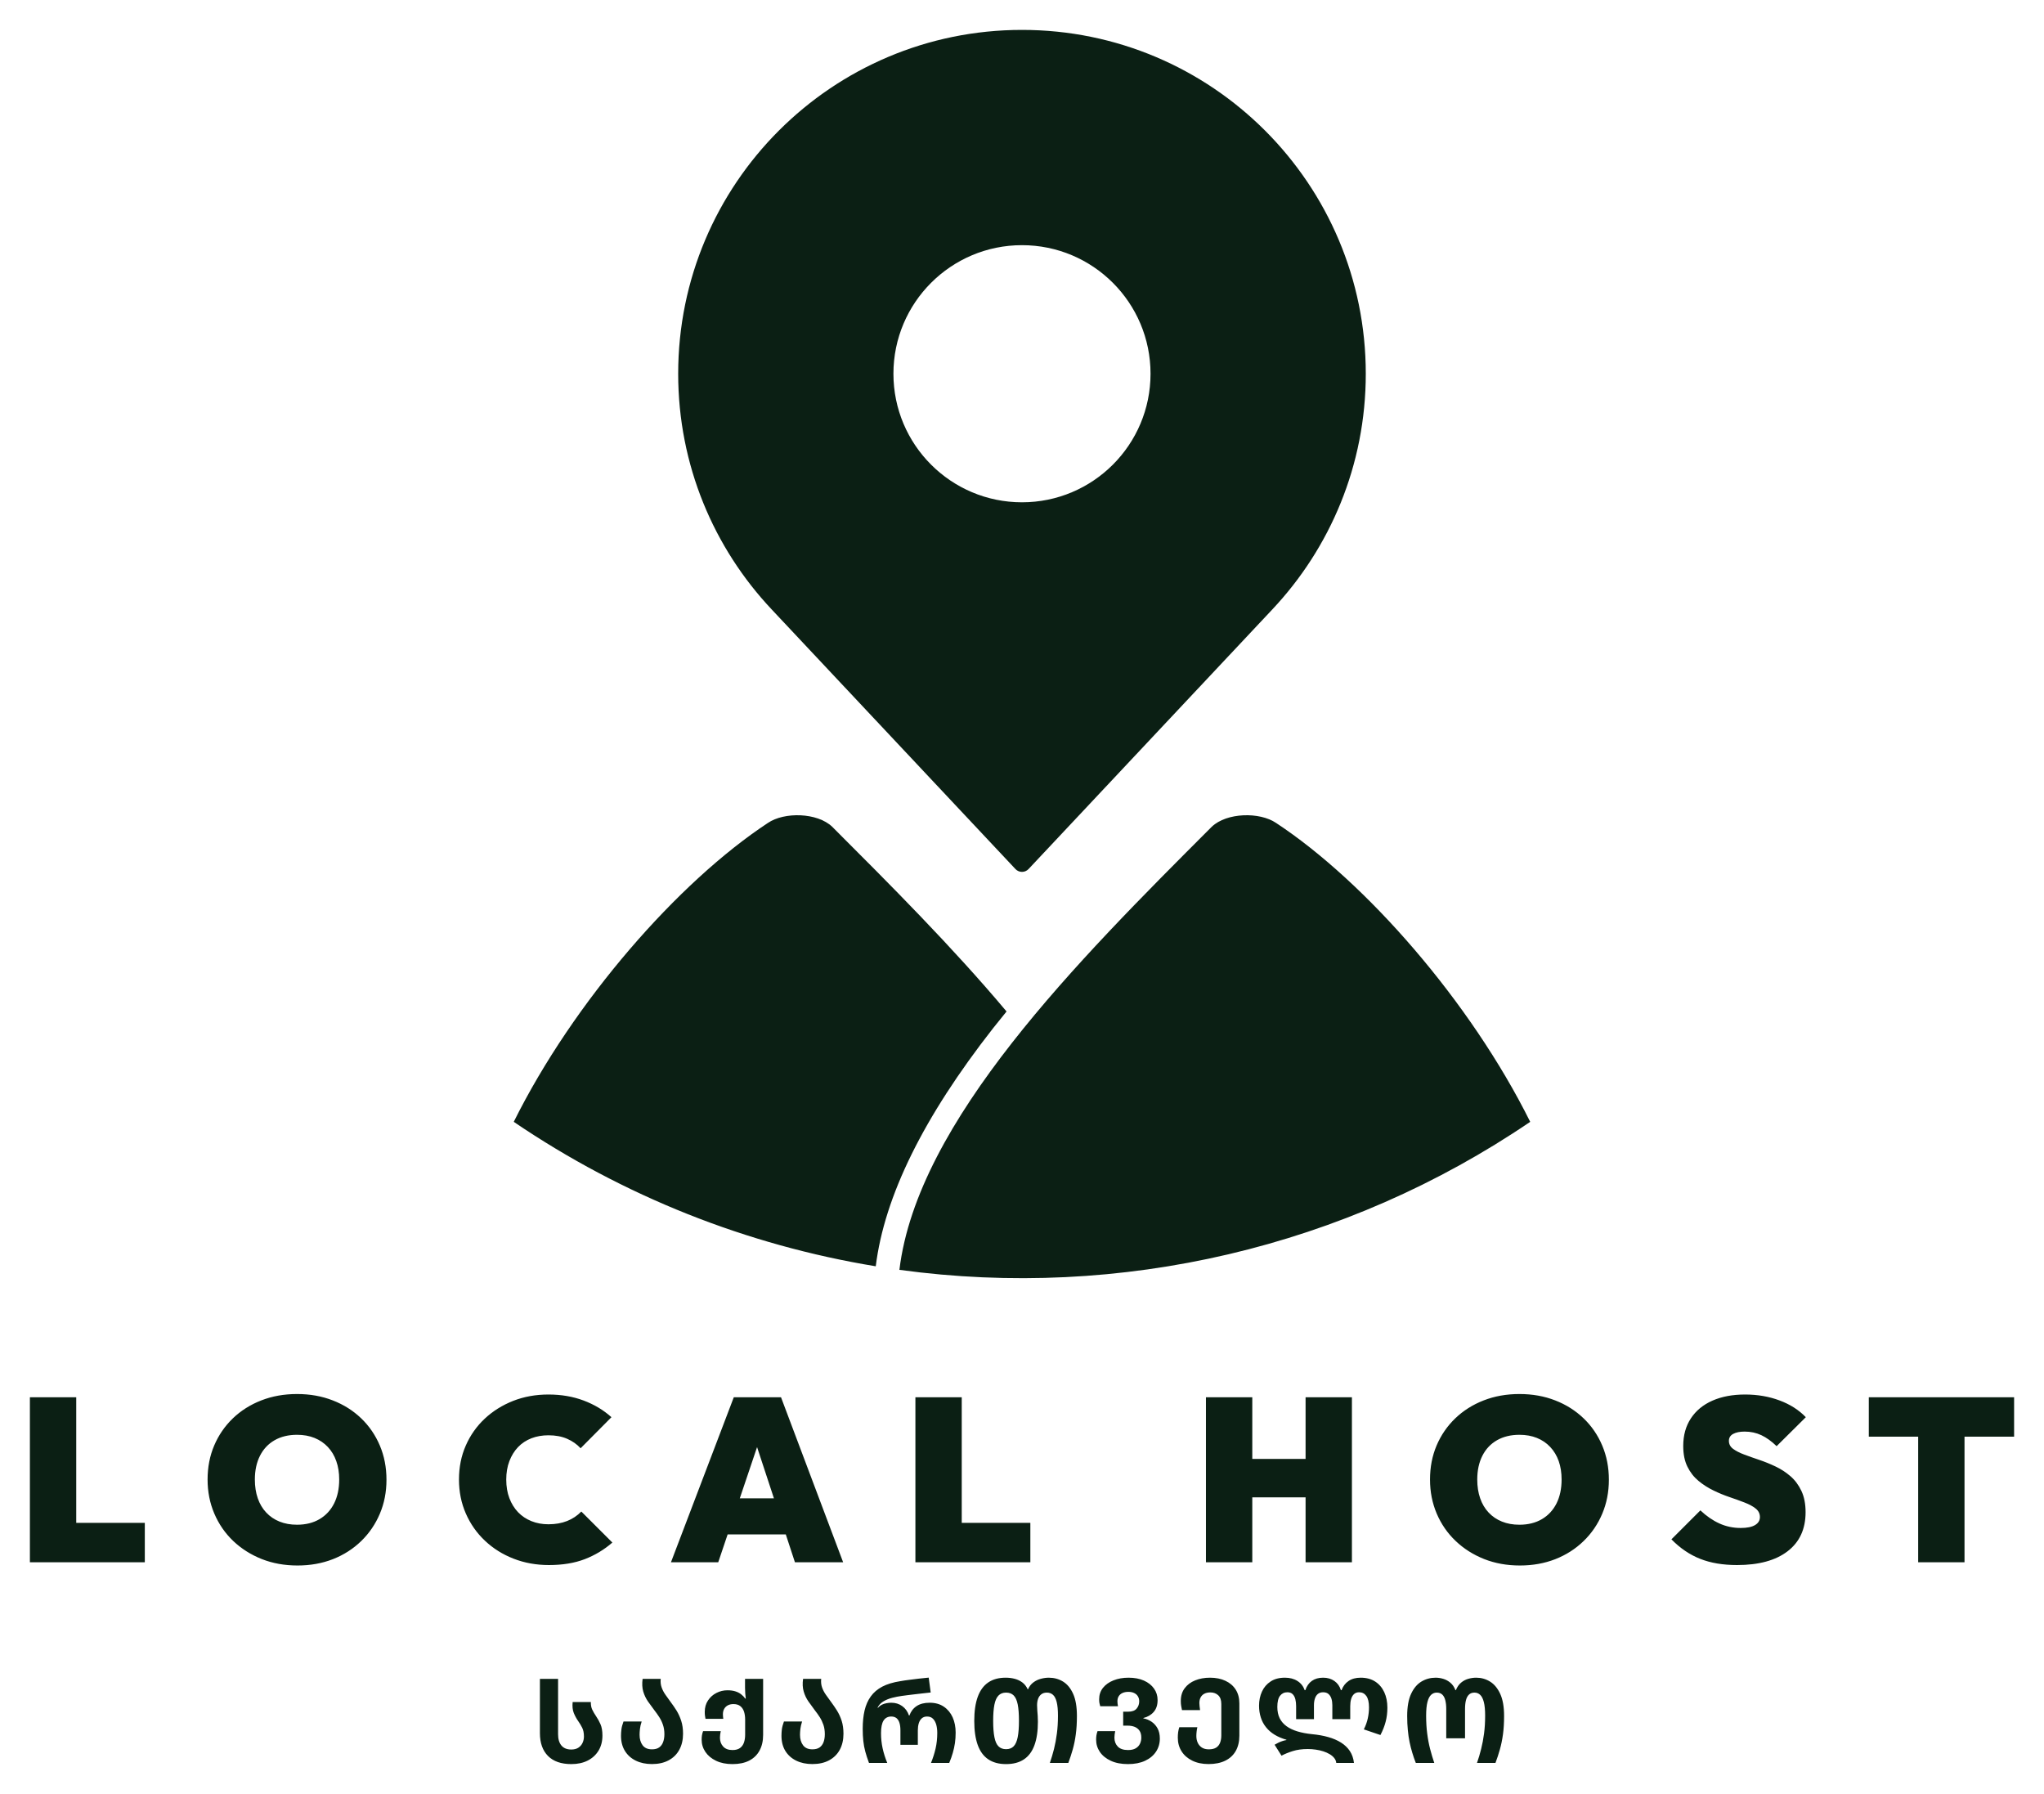
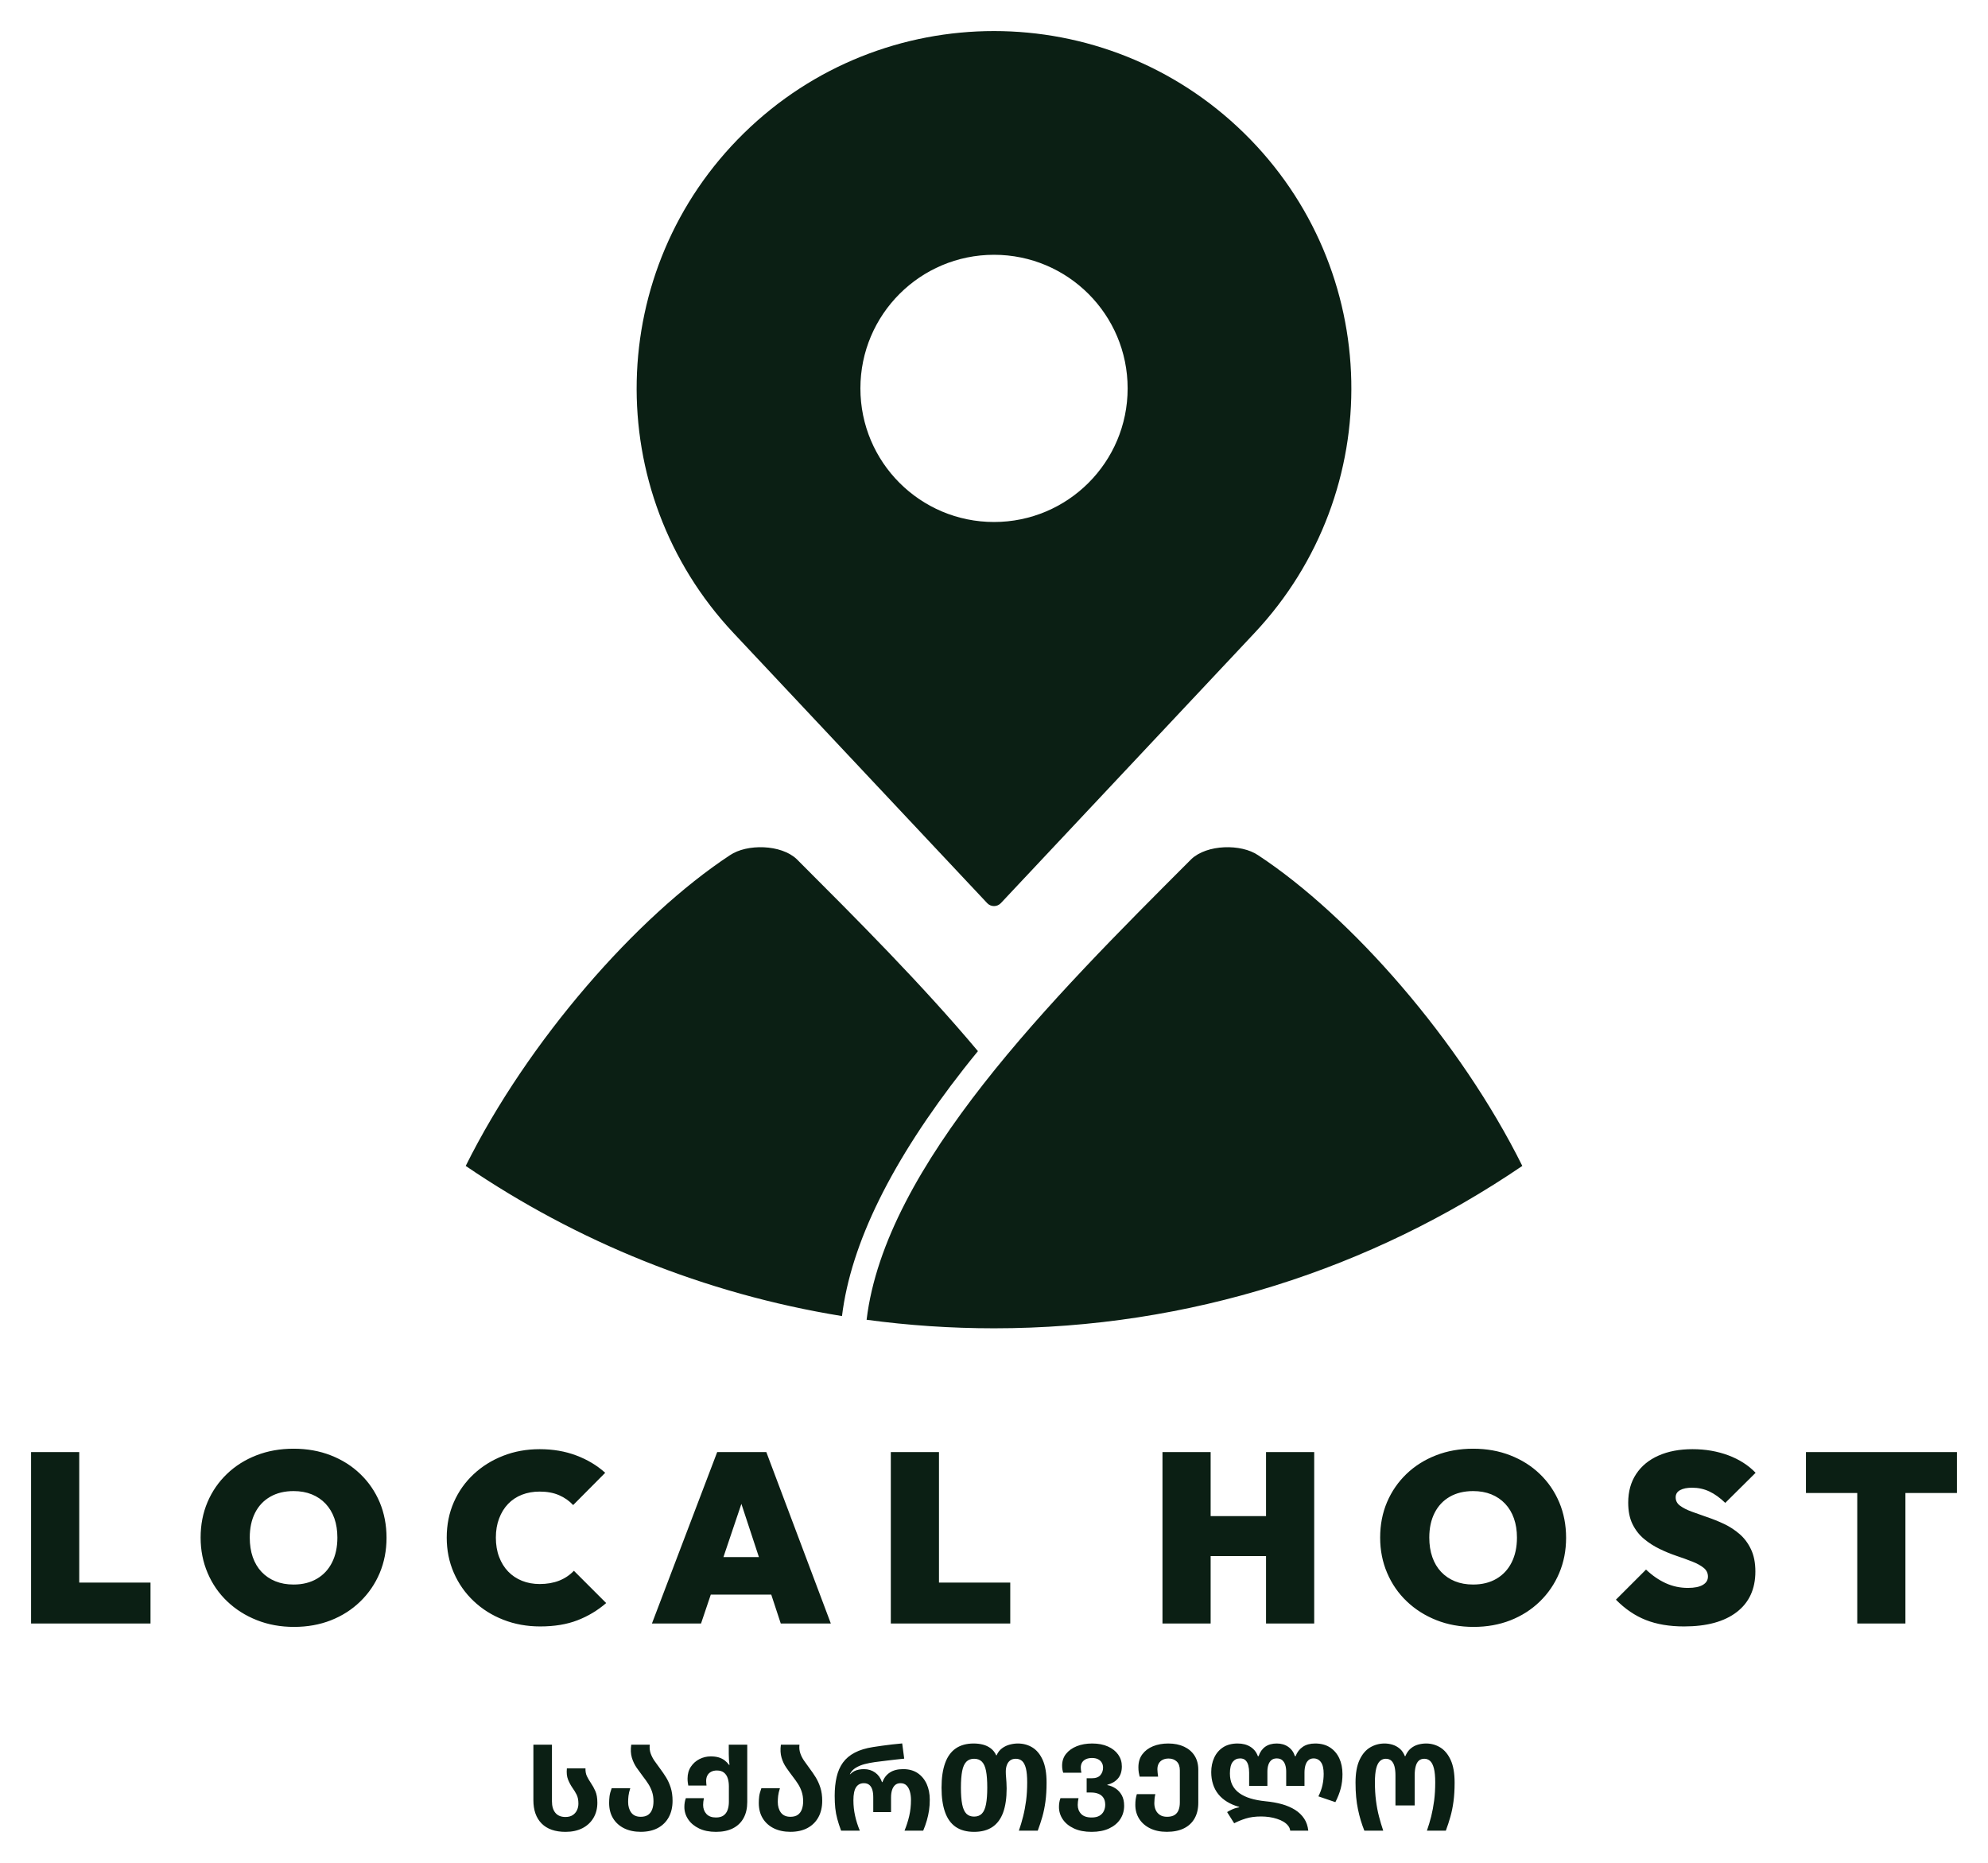
- <svg xmlns="http://www.w3.org/2000/svg" viewBox="0 0 546.97 480.02" role="img" aria-label="Local Host — Current mark, redrawn (mono)">
-   <path fill="#0B1F14" d="M365.48 100C365.48 124.44 355.95 146.65 340.41 163.13L275.24 232.53L275.23 232.54L275.23 232.54C274.79 233 274.17 233.29 273.48 233.29C272.8 233.29 272.18 233 271.74 232.54L271.73 232.54L271.73 232.53L206.56 163.13C191.01 146.65 181.48 124.44 181.48 100C181.48 49.19 222.67 8 273.48 8C324.29 8 365.48 49.19 365.48 100ZM409.48 300.17C360.04 333.76 299.91 347.87 240.68 339.77C245.48 300 288.28 257.2 324.28 221.2C328.28 217.4 337.08 217.2 341.48 220.2C365.48 236 393.48 268 409.48 300.17ZM137.48 300.17C153.48 268 181.48 236 205.48 220.2C209.88 217.2 218.68 217.4 222.68 221.2C238.17 236.68 254.91 253.43 269.35 270.64Q267.43 272.98 265.75 275.12Q237.81 310.78 234.35 338.82C199.92 333.17 166.82 320.1 137.48 300.17ZM307.88 100C307.88 81 292.48 65.6 273.48 65.6C254.49 65.6 239.08 81 239.08 100C239.08 119 254.49 134.4 273.48 134.4C292.48 134.4 307.88 119 307.88 100ZM406.72 418.88Q401.51 418.88 397.14 417.15Q392.77 415.41 389.52 412.31Q386.26 409.21 384.46 404.99Q382.67 400.78 382.67 395.88Q382.67 390.92 384.43 386.77Q386.2 382.61 389.42 379.51Q392.65 376.41 397.02 374.71Q401.39 373 406.6 373Q411.81 373 416.18 374.71Q420.55 376.41 423.77 379.51Q427 382.61 428.76 386.8Q430.53 390.98 430.53 395.94Q430.53 400.84 428.76 405.02Q427 409.21 423.77 412.34Q420.55 415.47 416.21 417.18Q411.87 418.88 406.72 418.88ZM79.61 418.88Q74.4 418.88 70.03 417.15Q65.66 415.41 62.4 412.31Q59.15 409.21 57.35 404.99Q55.55 400.78 55.55 395.88Q55.55 390.92 57.32 386.77Q59.09 382.61 62.31 379.51Q65.54 376.41 69.91 374.71Q74.28 373 79.49 373Q84.69 373 89.06 374.71Q93.44 376.41 96.66 379.51Q99.88 382.61 101.65 386.8Q103.42 390.98 103.42 395.94Q103.42 400.84 101.65 405.02Q99.88 409.21 96.66 412.34Q93.44 415.47 89.1 417.18Q84.76 418.88 79.61 418.88ZM322.71 418.01V373.87H335.11V390.36H349.37V373.87H361.77V418.01H349.37V400.65H335.11V418.01ZM179.55 418.01 196.36 373.87H209L225.62 418.01H212.72L210.28 410.57H194.71L192.2 418.01ZM464.82 418.76Q459.17 418.76 454.99 417.11Q450.8 415.47 447.27 411.88L455.02 404.13Q457.44 406.42 460.1 407.63Q462.77 408.84 465.81 408.84Q468.35 408.84 469.65 408.06Q470.95 407.29 470.95 405.92Q470.95 404.56 469.84 403.66Q468.72 402.76 466.89 402.05Q465.06 401.34 462.86 400.59Q460.66 399.85 458.49 398.79Q456.32 397.74 454.49 396.22Q452.66 394.7 451.55 392.44Q450.43 390.18 450.43 386.89Q450.43 382.61 452.48 379.51Q454.52 376.41 458.24 374.77Q461.96 373.13 466.99 373.13Q471.95 373.13 476.19 374.71Q480.44 376.29 483.23 379.2L475.42 386.95Q473.37 384.97 471.33 384.01Q469.28 383.05 466.86 383.05Q464.94 383.05 463.79 383.67Q462.65 384.29 462.65 385.53Q462.65 386.83 463.76 387.66Q464.88 388.5 466.71 389.18Q468.54 389.87 470.74 390.61Q472.94 391.35 475.11 392.38Q477.28 393.4 479.11 394.98Q480.94 396.56 482.05 398.92Q483.17 401.27 483.17 404.62Q483.17 411.38 478.36 415.07Q473.56 418.76 464.82 418.76ZM146.88 418.76Q141.8 418.76 137.42 417.05Q133.05 415.35 129.77 412.25Q126.48 409.15 124.65 404.96Q122.82 400.78 122.82 395.88Q122.82 390.92 124.65 386.77Q126.48 382.61 129.74 379.57Q132.99 376.54 137.33 374.83Q141.67 373.13 146.76 373.13Q151.9 373.13 156.18 374.74Q160.46 376.35 163.62 379.2L155.37 387.51Q153.89 385.9 151.75 384.97Q149.61 384.04 146.76 384.04Q144.28 384.04 142.2 384.84Q140.12 385.65 138.63 387.2Q137.15 388.75 136.31 390.95Q135.47 393.15 135.47 395.88Q135.47 398.67 136.31 400.87Q137.15 403.07 138.63 404.62Q140.12 406.17 142.2 407.01Q144.28 407.85 146.76 407.85Q149.55 407.85 151.75 406.98Q153.95 406.11 155.56 404.44L163.87 412.74Q160.58 415.6 156.49 417.18Q152.4 418.76 146.88 418.76ZM513.3 418.01V384.41H500.09V373.87H538.97V384.41H525.7V418.01ZM8 418.01V373.87H20.4V407.47H38.75V418.01ZM244.96 418.01V373.87H257.36V407.47H275.72V418.01ZM280.66 448.9Q282.77 448.9 284.47 449.94Q286.16 450.98 287.17 453.22Q288.18 455.46 288.18 459.13Q288.18 461.92 287.88 464.08Q287.59 466.25 287.07 468.08Q286.55 469.91 285.88 471.71H280.94Q281.56 469.91 282.05 467.98Q282.53 466.05 282.82 463.84Q283.11 461.64 283.11 459.06Q283.11 456.77 282.77 455.42Q282.43 454.06 281.77 453.48Q281.11 452.89 280.14 452.89Q279.23 452.89 278.64 453.35Q278.06 453.8 277.79 454.56Q277.52 455.31 277.52 456.27Q277.52 456.99 277.58 457.69Q277.64 458.38 277.69 459.1Q277.74 459.83 277.74 460.67Q277.74 464.42 276.82 466.95Q275.9 469.48 274.01 470.75Q272.12 472.02 269.22 472.02Q266.33 472.02 264.44 470.73Q262.55 469.45 261.63 466.88Q260.71 464.31 260.71 460.46Q260.71 456.6 261.64 454.03Q262.57 451.46 264.44 450.18Q266.31 448.9 269.11 448.9Q270.4 448.9 271.54 449.2Q272.68 449.5 273.59 450.18Q274.49 450.86 275.01 452H275.1Q275.61 450.83 276.54 450.15Q277.46 449.47 278.55 449.19Q279.65 448.9 280.66 448.9ZM406.6 407.97Q410.07 407.97 412.61 406.48Q415.15 404.99 416.52 402.27Q417.88 399.54 417.88 395.88Q417.88 393.15 417.11 390.95Q416.33 388.75 414.84 387.17Q413.36 385.59 411.28 384.75Q409.2 383.91 406.6 383.91Q403.13 383.91 400.58 385.37Q398.04 386.83 396.68 389.52Q395.31 392.22 395.31 395.88Q395.31 398.67 396.09 400.9Q396.86 403.13 398.35 404.71Q399.84 406.3 401.92 407.13Q403.99 407.97 406.6 407.97ZM79.49 407.97Q82.96 407.97 85.5 406.48Q88.04 404.99 89.41 402.27Q90.77 399.54 90.77 395.88Q90.77 393.15 89.99 390.95Q89.22 388.75 87.73 387.17Q86.24 385.59 84.17 384.75Q82.09 383.91 79.49 383.91Q76.01 383.91 73.47 385.37Q70.93 386.83 69.57 389.52Q68.2 392.22 68.2 395.88Q68.2 398.67 68.98 400.9Q69.75 403.13 71.24 404.71Q72.73 406.3 74.8 407.13Q76.88 407.97 79.49 407.97ZM357.58 471.71Q357.52 471 357.05 470.41Q356.58 469.82 355.83 469.37Q355.08 468.92 354.13 468.61Q353.18 468.3 352.11 468.15Q351.04 467.99 349.98 467.99Q347.67 467.99 345.94 468.54Q344.22 469.08 342.93 469.77L341.08 466.84Q341.53 466.57 342.03 466.32Q342.53 466.07 343.1 465.88Q343.66 465.68 344.24 465.59V465.5Q342.44 464.99 341.07 464.15Q339.7 463.31 338.78 462.15Q337.85 461 337.39 459.54Q336.92 458.09 336.92 456.39Q336.92 454.3 337.7 452.61Q338.48 450.91 340.02 449.91Q341.55 448.9 343.84 448.9Q345.81 448.9 347.19 449.78Q348.57 450.65 349.13 452.23H349.31Q349.86 450.6 351.06 449.75Q352.26 448.9 354.07 448.9Q355.83 448.9 357.09 449.79Q358.34 450.67 358.82 452.23H359Q359.59 450.65 360.88 449.78Q362.16 448.9 364.12 448.9Q366.4 448.9 367.99 449.93Q369.58 450.96 370.42 452.77Q371.26 454.59 371.26 456.92Q371.26 458.93 370.8 460.67Q370.35 462.42 369.4 464.24L364.96 462.73Q365.71 461.23 366.02 459.78Q366.34 458.33 366.34 456.84Q366.34 454.77 365.62 453.78Q364.91 452.8 363.7 452.8Q362.88 452.8 362.34 453.28Q361.81 453.77 361.56 454.61Q361.32 455.45 361.32 456.52V460H356.53V456.25Q356.53 455.3 356.29 454.52Q356.04 453.74 355.51 453.27Q354.97 452.8 354.07 452.8Q353.21 452.8 352.66 453.25Q352.12 453.7 351.87 454.48Q351.61 455.26 351.61 456.25V460H346.84V456.52Q346.84 455.5 346.63 454.65Q346.41 453.8 345.9 453.3Q345.39 452.8 344.5 452.8Q343.27 452.8 342.54 453.73Q341.81 454.66 341.81 456.73Q341.81 458.46 342.43 459.73Q343.06 461 344.27 461.88Q345.47 462.75 347.19 463.27Q348.91 463.79 351.08 464.01Q353.48 464.23 355.44 464.79Q357.4 465.34 358.87 466.27Q360.34 467.2 361.23 468.54Q362.11 469.89 362.32 471.71ZM378.87 471.71Q378.34 470.37 377.93 469Q377.51 467.63 377.2 466.13Q376.89 464.63 376.73 462.91Q376.56 461.19 376.56 459.13Q376.56 455.46 377.61 453.21Q378.66 450.96 380.38 449.93Q382.11 448.9 384.17 448.9Q385.19 448.9 386.22 449.21Q387.25 449.52 388.11 450.24Q388.98 450.96 389.47 452.23H389.59Q390.12 450.94 390.99 450.22Q391.85 449.5 392.91 449.2Q393.97 448.9 395.03 448.9Q397.04 448.9 398.73 449.94Q400.42 450.98 401.45 453.22Q402.49 455.46 402.49 459.13Q402.49 461.92 402.19 464.08Q401.89 466.25 401.37 468.08Q400.86 469.91 400.18 471.71H395.24Q395.87 469.91 396.35 467.98Q396.84 466.05 397.13 463.84Q397.42 461.64 397.42 459.06Q397.42 456.77 397.07 455.42Q396.72 454.06 396.08 453.48Q395.45 452.89 394.57 452.89Q393.65 452.89 393.1 453.42Q392.54 453.94 392.29 454.91Q392.04 455.89 392.04 457.24V465.11H387.01V457.24Q387.01 455.92 386.76 454.95Q386.52 453.97 385.96 453.43Q385.4 452.89 384.46 452.89Q383.62 452.89 382.98 453.47Q382.33 454.05 381.98 455.41Q381.63 456.76 381.63 459.06Q381.63 461.68 381.92 463.87Q382.2 466.07 382.7 467.99Q383.2 469.91 383.81 471.71ZM232.54 471.71Q231.91 470.02 231.54 468.64Q231.17 467.26 231.02 465.82Q230.86 464.38 230.86 462.57Q230.86 459.83 231.36 457.67Q231.87 455.5 233.02 453.91Q234.17 452.31 236.1 451.29Q238.04 450.28 240.93 449.83Q242.04 449.63 243.27 449.48Q244.51 449.32 245.83 449.16Q247.14 449 248.52 448.88L249.05 452.86Q247.8 452.99 246.7 453.12Q245.59 453.25 244.62 453.36Q243.65 453.48 242.82 453.58Q241.99 453.69 241.31 453.78Q240.06 453.95 238.76 454.28Q237.46 454.61 236.4 455.24Q235.35 455.86 234.82 456.94H234.94Q235.41 456.42 235.98 456.13Q236.56 455.85 237.21 455.73Q237.86 455.6 238.5 455.6Q240.19 455.6 241.43 456.5Q242.68 457.39 243.24 459.01H243.36Q243.94 457.39 245.28 456.5Q246.62 455.6 248.78 455.6Q251.02 455.6 252.57 456.66Q254.12 457.71 254.93 459.51Q255.73 461.32 255.73 463.59Q255.73 465.06 255.54 466.4Q255.34 467.74 254.96 469.04Q254.59 470.34 254.01 471.71H249.13Q249.91 469.8 250.36 467.85Q250.81 465.91 250.81 463.67Q250.81 462.5 250.55 461.51Q250.28 460.52 249.68 459.9Q249.09 459.29 248.08 459.29Q247.21 459.29 246.66 459.78Q246.11 460.27 245.86 461.11Q245.61 461.94 245.61 462.99V466.86H240.95V462.99Q240.95 461.77 240.68 460.94Q240.41 460.12 239.87 459.7Q239.33 459.29 238.5 459.29Q237.15 459.29 236.45 460.35Q235.76 461.42 235.76 463.76Q235.76 465.85 236.19 467.8Q236.62 469.76 237.43 471.71ZM301.85 472.02Q299.16 472.02 297.24 471.13Q295.33 470.24 294.32 468.76Q293.32 467.27 293.32 465.49Q293.32 464.87 293.4 464.34Q293.49 463.8 293.69 463.21H298.42Q298.32 463.71 298.27 464.14Q298.22 464.57 298.22 464.96Q298.22 466.39 299.11 467.32Q300 468.26 301.87 468.26Q303.12 468.26 303.91 467.8Q304.69 467.34 305.05 466.58Q305.41 465.82 305.41 464.94Q305.41 463.8 304.94 463.1Q304.46 462.39 303.64 462.06Q302.82 461.73 301.74 461.73H300.56V458H301.85Q303.47 458 304.16 457.17Q304.85 456.35 304.85 455.23Q304.85 454.45 304.5 453.89Q304.16 453.32 303.51 453.01Q302.87 452.69 301.96 452.69Q301.04 452.69 300.38 452.99Q299.71 453.3 299.37 453.86Q299.02 454.41 299.02 455.21Q299.02 455.54 299.06 455.85Q299.1 456.16 299.17 456.54H294.42Q294.28 456.09 294.2 455.66Q294.13 455.23 294.13 454.68Q294.13 452.91 295.15 451.62Q296.18 450.33 297.96 449.62Q299.74 448.9 302 448.9Q304.38 448.9 306.12 449.68Q307.86 450.46 308.81 451.81Q309.77 453.16 309.77 454.89Q309.77 456.87 308.73 458.06Q307.7 459.26 305.96 459.69V459.78Q307.1 459.99 308.11 460.65Q309.11 461.31 309.74 462.43Q310.37 463.56 310.37 465.19Q310.37 467.14 309.35 468.69Q308.33 470.24 306.42 471.13Q304.51 472.02 301.85 472.02ZM323.42 472.01Q320.88 472.01 319.03 471.09Q317.18 470.18 316.18 468.59Q315.18 467 315.18 464.96Q315.18 464.16 315.27 463.48Q315.37 462.81 315.58 462.15H320.41Q320.28 462.7 320.21 463.33Q320.14 463.95 320.14 464.51Q320.14 465.5 320.51 466.31Q320.88 467.11 321.61 467.59Q322.35 468.07 323.47 468.07Q324.71 468.07 325.44 467.61Q326.17 467.14 326.49 466.3Q326.82 465.45 326.82 464.33V455.94Q326.82 454.39 326.01 453.62Q325.19 452.84 323.89 452.84Q323 452.84 322.34 453.16Q321.68 453.48 321.32 454.11Q320.95 454.74 320.95 455.68Q320.95 456.08 321.01 456.57Q321.06 457.05 321.14 457.57H316.3Q316.17 457.02 316.08 456.45Q315.98 455.87 315.98 455.12Q315.98 453.1 317.02 451.72Q318.06 450.33 319.82 449.62Q321.59 448.9 323.8 448.9Q326.17 448.9 327.94 449.74Q329.71 450.57 330.68 452.1Q331.65 453.64 331.65 455.78V464.4Q331.65 466.78 330.69 468.49Q329.72 470.2 327.89 471.1Q326.05 472.01 323.42 472.01ZM196.02 472.02Q193.46 472.02 191.61 471.13Q189.76 470.24 188.76 468.76Q187.76 467.27 187.76 465.49Q187.76 464.87 187.84 464.34Q187.93 463.8 188.14 463.21H192.87Q192.76 463.71 192.71 464.14Q192.66 464.57 192.66 464.96Q192.66 466.39 193.52 467.32Q194.37 468.26 196.02 468.26Q197.26 468.26 198.01 467.73Q198.75 467.2 199.08 466.26Q199.4 465.32 199.4 464.15V460.11Q199.4 458.95 199.11 458.02Q198.81 457.08 198.12 456.52Q197.43 455.96 196.26 455.96Q195.41 455.96 194.78 456.29Q194.15 456.62 193.8 457.23Q193.45 457.83 193.45 458.7Q193.45 458.99 193.48 459.31Q193.52 459.62 193.55 459.91H188.79Q188.7 459.52 188.65 459.08Q188.59 458.65 188.59 458.07Q188.59 456.29 189.46 454.99Q190.32 453.69 191.71 452.98Q193.1 452.27 194.65 452.27Q195.87 452.27 196.77 452.55Q197.66 452.83 198.31 453.33Q198.96 453.83 199.44 454.5H199.57Q199.48 453.94 199.43 453.16Q199.37 452.38 199.37 451.62V449.22H204.21V464.21Q204.21 466.65 203.25 468.4Q202.3 470.15 200.48 471.09Q198.65 472.02 196.02 472.02ZM152.89 472.02Q148.8 472.02 146.64 469.84Q144.48 467.66 144.48 463.74V449.22H149.34V464.04Q149.34 465.96 150.23 467.04Q151.13 468.12 152.87 468.12Q154.01 468.12 154.76 467.64Q155.51 467.15 155.88 466.36Q156.26 465.56 156.26 464.64Q156.26 463.2 155.78 462.27Q155.31 461.33 154.68 460.45Q154.01 459.49 153.54 458.33Q153.07 457.16 153.24 455.41H158.11Q158.08 456.6 158.48 457.44Q158.88 458.28 159.52 459.23Q160.18 460.19 160.7 461.37Q161.21 462.55 161.21 464.39Q161.21 466.67 160.19 468.38Q159.16 470.1 157.3 471.06Q155.43 472.02 152.89 472.02ZM217.39 472.01Q214.93 472.01 213.07 471.1Q211.21 470.19 210.16 468.5Q209.12 466.8 209.12 464.45Q209.12 463.62 209.22 462.74Q209.33 461.86 209.78 460.62H214.64Q214.28 461.72 214.18 462.62Q214.08 463.51 214.08 464.18Q214.08 465.88 214.9 466.98Q215.72 468.07 217.39 468.07Q218.6 468.07 219.33 467.56Q220.05 467.04 220.39 466.12Q220.72 465.2 220.72 464.02Q220.72 462.64 220.35 461.53Q219.97 460.42 219.37 459.47Q218.76 458.52 218.07 457.65Q217.17 456.46 216.34 455.27Q215.5 454.07 215.07 452.6Q214.63 451.13 214.9 449.22H219.75Q219.62 450.44 219.97 451.47Q220.33 452.51 221 453.46Q221.67 454.42 222.43 455.44Q223.22 456.5 223.98 457.71Q224.74 458.93 225.23 460.44Q225.71 461.95 225.71 463.9Q225.71 466.36 224.72 468.19Q223.72 470.01 221.86 471.01Q220 472.01 217.39 472.01ZM174.46 472.01Q172 472.01 170.14 471.1Q168.28 470.19 167.23 468.5Q166.18 466.8 166.18 464.45Q166.18 463.62 166.29 462.74Q166.39 461.86 166.85 460.62H171.71Q171.34 461.72 171.25 462.62Q171.15 463.51 171.15 464.18Q171.15 465.88 171.96 466.98Q172.78 468.07 174.46 468.07Q175.67 468.07 176.39 467.56Q177.12 467.04 177.45 466.12Q177.79 465.2 177.79 464.02Q177.79 462.64 177.41 461.53Q177.04 460.42 176.43 459.47Q175.82 458.52 175.14 457.65Q174.24 456.46 173.4 455.27Q172.57 454.07 172.13 452.6Q171.7 451.13 171.96 449.22H176.81Q176.68 450.44 177.04 451.47Q177.4 452.51 178.07 453.46Q178.73 454.42 179.49 455.44Q180.29 456.5 181.05 457.71Q181.8 458.93 182.29 460.44Q182.78 461.95 182.78 463.9Q182.78 466.36 181.78 468.19Q180.79 470.01 178.92 471.01Q177.06 472.01 174.46 472.01ZM269.22 468.03Q270.51 468.03 271.26 467.25Q272.01 466.47 272.34 464.79Q272.67 463.11 272.67 460.44Q272.67 457.71 272.34 456.06Q272.01 454.41 271.26 453.65Q270.5 452.89 269.22 452.89Q267.95 452.89 267.19 453.68Q266.43 454.46 266.1 456.12Q265.77 457.78 265.77 460.46Q265.77 463.18 266.11 464.85Q266.44 466.52 267.2 467.27Q267.96 468.03 269.22 468.03ZM207.1 400.9 202.59 387.2 197.97 400.9Z" />
+ <svg xmlns="http://www.w3.org/2000/svg" viewBox="0 0 511.81 479.65" role="img" aria-label="Local Host — Current mark, redrawn (mono)">
+   <path fill="#0B1F14" d="M188.84 162.98C154.57 126.48 155.77 69.29 191.54 34.27C227.3 -0.76 284.51 -0.76 320.28 34.27C356.04 69.29 357.24 126.48 322.97 162.98L257.66 232.54C257.2 233.02 256.57 233.29 255.91 233.29C255.24 233.29 254.61 233.02 254.16 232.54ZM391.93 300.18C353.17 326.57 306.34 342 255.91 342C244.78 342 233.83 341.25 223.1 339.8L223.11 339.77C227.91 300 270.71 257.2 306.71 221.2C310.71 217.4 319.51 217.2 323.91 220.2C347.91 236 375.91 268 391.91 300.17ZM119.88 300.18 119.91 300.17C135.91 268 163.91 236 187.91 220.2C192.31 217.2 201.11 217.4 205.11 221.2C220.59 236.68 237.33 253.43 251.77 270.64Q249.85 272.98 248.17 275.12Q220.21 310.82 216.77 338.85C181.29 333.08 148.41 319.6 119.88 300.18ZM290.31 100C290.31 81 274.91 65.6 255.91 65.6C236.91 65.6 221.51 81 221.51 100C221.51 119 236.91 134.4 255.91 134.4C274.91 134.4 290.31 119 290.31 100ZM379.38 418.88Q374.17 418.88 369.8 417.14Q365.43 415.41 362.18 412.31Q358.92 409.21 357.12 404.99Q355.32 400.78 355.32 395.88Q355.32 390.92 357.09 386.76Q358.86 382.61 362.08 379.51Q365.31 376.41 369.68 374.71Q374.05 373 379.26 373Q384.46 373 388.83 374.71Q393.21 376.41 396.43 379.51Q399.65 382.61 401.42 386.79Q403.19 390.98 403.19 395.94Q403.19 400.84 401.42 405.02Q399.65 409.21 396.43 412.34Q393.21 415.47 388.87 417.18Q384.53 418.88 379.38 418.88ZM75.7 418.88Q70.5 418.88 66.13 417.14Q61.75 415.41 58.5 412.31Q55.24 409.21 53.45 404.99Q51.65 400.78 51.65 395.88Q51.65 390.92 53.42 386.76Q55.18 382.61 58.41 379.51Q61.63 376.41 66 374.71Q70.37 373 75.58 373Q80.79 373 85.16 374.71Q89.53 376.41 92.75 379.51Q95.98 382.61 97.75 386.79Q99.51 390.98 99.51 395.94Q99.51 400.84 97.75 405.02Q95.98 409.21 92.75 412.34Q89.53 415.47 85.19 417.18Q80.85 418.88 75.7 418.88ZM299.28 418.01V373.87H311.68V390.36H325.94V373.87H338.34V418.01H325.94V400.65H311.68V418.01ZM167.84 418.01 184.64 373.87H197.29L213.9 418.01H201.01L198.56 410.57H182.99L180.48 418.01ZM433.57 418.76Q427.93 418.76 423.74 417.11Q419.56 415.47 416.02 411.87L423.77 404.12Q426.19 406.42 428.86 407.63Q431.52 408.84 434.56 408.84Q437.1 408.84 438.4 408.06Q439.71 407.29 439.71 405.92Q439.71 404.56 438.59 403.66Q437.47 402.76 435.64 402.05Q433.82 401.33 431.61 400.59Q429.41 399.85 427.24 398.79Q425.07 397.74 423.25 396.22Q421.42 394.7 420.3 392.44Q419.18 390.17 419.18 386.89Q419.18 382.61 421.23 379.51Q423.28 376.41 427 374.77Q430.72 373.12 435.74 373.12Q440.7 373.12 444.95 374.7Q449.19 376.29 451.98 379.2L444.17 386.95Q442.12 384.97 440.08 384.01Q438.03 383.04 435.61 383.04Q433.69 383.04 432.55 383.66Q431.4 384.28 431.4 385.52Q431.4 386.83 432.51 387.66Q433.63 388.5 435.46 389.18Q437.29 389.86 439.49 390.61Q441.69 391.35 443.86 392.37Q446.03 393.4 447.86 394.98Q449.69 396.56 450.8 398.92Q451.92 401.27 451.92 404.62Q451.92 411.38 447.11 415.07Q442.31 418.76 433.57 418.76ZM139.07 418.76Q133.98 418.76 129.61 417.05Q125.24 415.35 121.96 412.25Q118.67 409.15 116.84 404.96Q115.01 400.78 115.01 395.88Q115.01 390.92 116.84 386.76Q118.67 382.61 121.93 379.57Q125.18 376.53 129.52 374.83Q133.86 373.12 138.94 373.12Q144.09 373.12 148.37 374.74Q152.65 376.35 155.81 379.2L147.56 387.51Q146.07 385.9 143.94 384.97Q141.8 384.04 138.94 384.04Q136.46 384.04 134.39 384.84Q132.31 385.65 130.82 387.2Q129.33 388.75 128.5 390.95Q127.66 393.15 127.66 395.88Q127.66 398.67 128.5 400.87Q129.33 403.07 130.82 404.62Q132.31 406.17 134.39 407.01Q136.46 407.84 138.94 407.84Q141.73 407.84 143.94 406.98Q146.14 406.11 147.75 404.43L156.06 412.74Q152.77 415.59 148.68 417.17Q144.59 418.76 139.07 418.76ZM478.15 418.01V384.41H464.94V373.87H503.81V384.41H490.55V418.01ZM8 418.01V373.87H20.4V407.47H38.75V418.01ZM229.34 418.01V373.87H241.74V407.47H260.09V418.01ZM262.04 448.9Q264.12 448.9 265.79 449.92Q267.45 450.94 268.45 453.15Q269.44 455.36 269.44 458.97Q269.44 461.71 269.15 463.84Q268.86 465.97 268.35 467.77Q267.83 469.57 267.17 471.34H262.31Q262.93 469.57 263.4 467.68Q263.88 465.78 264.17 463.61Q264.45 461.43 264.45 458.9Q264.45 456.65 264.12 455.31Q263.78 453.98 263.13 453.4Q262.48 452.83 261.52 452.83Q260.63 452.83 260.05 453.27Q259.48 453.72 259.21 454.47Q258.94 455.21 258.94 456.15Q258.94 456.86 259.01 457.54Q259.07 458.23 259.11 458.94Q259.16 459.65 259.16 460.48Q259.16 464.17 258.26 466.66Q257.35 469.15 255.49 470.4Q253.63 471.65 250.78 471.65Q247.93 471.65 246.07 470.39Q244.21 469.12 243.31 466.59Q242.4 464.06 242.4 460.28Q242.4 456.48 243.32 453.95Q244.23 451.42 246.07 450.16Q247.91 448.9 250.67 448.9Q251.94 448.9 253.07 449.19Q254.19 449.48 255.08 450.16Q255.97 450.83 256.48 451.95H256.57Q257.07 450.8 257.98 450.13Q258.89 449.46 259.97 449.18Q261.04 448.9 262.04 448.9ZM75.58 407.97Q79.05 407.97 81.59 406.48Q84.14 404.99 85.5 402.26Q86.86 399.54 86.86 395.88Q86.86 393.15 86.09 390.95Q85.31 388.75 83.83 387.17Q82.34 385.59 80.26 384.75Q78.18 383.91 75.58 383.91Q72.11 383.91 69.57 385.37Q67.02 386.83 65.66 389.52Q64.3 392.22 64.3 395.88Q64.3 398.67 65.07 400.9Q65.85 403.13 67.33 404.71Q68.82 406.29 70.9 407.13Q72.98 407.97 75.58 407.97ZM379.26 407.97Q382.73 407.97 385.27 406.48Q387.81 404.99 389.18 402.26Q390.54 399.54 390.54 395.88Q390.54 393.15 389.76 390.95Q388.99 388.75 387.5 387.17Q386.01 385.59 383.94 384.75Q381.86 383.91 379.26 383.91Q375.78 383.91 373.24 385.37Q370.7 386.83 369.34 389.52Q367.97 392.22 367.97 395.88Q367.97 398.67 368.75 400.9Q369.52 403.13 371.01 404.71Q372.5 406.29 374.57 407.13Q376.65 407.97 379.26 407.97ZM332.16 471.34Q332.09 470.65 331.63 470.07Q331.17 469.49 330.44 469.04Q329.7 468.6 328.76 468.3Q327.83 467.99 326.77 467.84Q325.72 467.69 324.68 467.69Q322.4 467.69 320.71 468.22Q319.01 468.76 317.74 469.44L315.92 466.56Q316.36 466.28 316.86 466.04Q317.35 465.79 317.9 465.6Q318.46 465.42 319.03 465.33V465.23Q317.26 464.73 315.91 463.9Q314.56 463.08 313.65 461.94Q312.74 460.81 312.29 459.37Q311.83 457.94 311.83 456.27Q311.83 454.22 312.6 452.55Q313.36 450.88 314.87 449.89Q316.39 448.9 318.63 448.9Q320.58 448.9 321.93 449.76Q323.29 450.62 323.84 452.17H324.02Q324.56 450.57 325.74 449.73Q326.92 448.9 328.7 448.9Q330.44 448.9 331.67 449.77Q332.9 450.64 333.38 452.17H333.55Q334.14 450.62 335.4 449.76Q336.66 448.9 338.59 448.9Q340.84 448.9 342.4 449.91Q343.97 450.93 344.8 452.71Q345.62 454.49 345.62 456.79Q345.62 458.77 345.17 460.48Q344.72 462.2 343.79 464L339.42 462.51Q340.16 461.04 340.47 459.61Q340.78 458.18 340.78 456.72Q340.78 454.67 340.07 453.7Q339.37 452.74 338.18 452.74Q337.37 452.74 336.85 453.21Q336.32 453.69 336.08 454.52Q335.84 455.35 335.84 456.4V459.82H331.13V456.13Q331.13 455.19 330.89 454.43Q330.65 453.66 330.12 453.2Q329.59 452.74 328.7 452.74Q327.85 452.74 327.32 453.18Q326.79 453.63 326.54 454.39Q326.29 455.16 326.29 456.13V459.82H321.59V456.4Q321.59 455.39 321.38 454.56Q321.17 453.72 320.66 453.23Q320.16 452.74 319.28 452.74Q318.07 452.74 317.35 453.65Q316.64 454.57 316.64 456.61Q316.64 458.31 317.25 459.56Q317.87 460.81 319.06 461.67Q320.25 462.53 321.93 463.04Q323.62 463.55 325.77 463.77Q328.12 463.99 330.05 464.53Q331.98 465.08 333.43 465.99Q334.87 466.91 335.75 468.23Q336.62 469.55 336.82 471.34ZM351.25 471.34Q350.73 470.03 350.32 468.68Q349.92 467.33 349.61 465.85Q349.3 464.38 349.14 462.69Q348.98 461 348.98 458.97Q348.98 455.36 350.01 453.14Q351.04 450.92 352.74 449.91Q354.44 448.9 356.46 448.9Q357.47 448.9 358.48 449.2Q359.5 449.51 360.35 450.22Q361.2 450.93 361.69 452.17H361.8Q362.33 450.91 363.17 450.2Q364.02 449.49 365.06 449.19Q366.11 448.9 367.15 448.9Q369.13 448.9 370.8 449.92Q372.46 450.94 373.48 453.15Q374.49 455.36 374.49 458.97Q374.49 461.71 374.2 463.84Q373.91 465.97 373.4 467.77Q372.89 469.57 372.23 471.34H367.36Q367.98 469.57 368.46 467.68Q368.93 465.78 369.22 463.61Q369.5 461.43 369.5 458.9Q369.5 456.65 369.16 455.31Q368.82 453.98 368.19 453.4Q367.56 452.83 366.7 452.83Q365.8 452.83 365.25 453.34Q364.7 453.86 364.46 454.82Q364.21 455.77 364.21 457.1V464.85H359.26V457.1Q359.26 455.81 359.02 454.85Q358.77 453.88 358.23 453.36Q357.68 452.83 356.75 452.83Q355.93 452.83 355.29 453.4Q354.65 453.97 354.31 455.3Q353.97 456.64 353.97 458.9Q353.97 461.47 354.25 463.63Q354.53 465.79 355.02 467.68Q355.51 469.57 356.11 471.34ZM216.54 471.34Q215.92 469.69 215.56 468.32Q215.19 466.96 215.04 465.55Q214.89 464.13 214.89 462.36Q214.89 459.66 215.39 457.53Q215.88 455.39 217.01 453.82Q218.14 452.26 220.05 451.26Q221.96 450.25 224.8 449.81Q225.89 449.62 227.11 449.47Q228.32 449.31 229.62 449.15Q230.91 449 232.27 448.88L232.79 452.8Q231.56 452.92 230.47 453.05Q229.39 453.18 228.43 453.29Q227.47 453.4 226.66 453.51Q225.84 453.61 225.17 453.7Q223.94 453.87 222.66 454.19Q221.38 454.52 220.35 455.13Q219.31 455.75 218.79 456.81H218.9Q219.37 456.3 219.93 456.02Q220.49 455.74 221.14 455.62Q221.78 455.5 222.41 455.5Q224.07 455.5 225.3 456.38Q226.52 457.25 227.07 458.84H227.19Q227.76 457.25 229.08 456.38Q230.4 455.5 232.52 455.5Q234.73 455.5 236.26 456.53Q237.78 457.57 238.58 459.34Q239.37 461.12 239.37 463.35Q239.37 464.8 239.18 466.12Q238.98 467.44 238.61 468.72Q238.24 470 237.68 471.34H232.87Q233.64 469.46 234.08 467.55Q234.53 465.64 234.53 463.43Q234.53 462.28 234.26 461.31Q234 460.33 233.41 459.73Q232.83 459.12 231.83 459.12Q230.98 459.12 230.44 459.6Q229.9 460.09 229.65 460.91Q229.4 461.73 229.4 462.77V466.57H224.82V462.77Q224.82 461.56 224.56 460.75Q224.29 459.94 223.76 459.53Q223.22 459.12 222.41 459.12Q221.08 459.12 220.39 460.17Q219.71 461.22 219.71 463.52Q219.71 465.58 220.14 467.5Q220.56 469.42 221.36 471.34ZM281.03 471.65Q278.38 471.65 276.5 470.78Q274.61 469.9 273.62 468.44Q272.63 466.98 272.63 465.23Q272.63 464.62 272.72 464.09Q272.8 463.56 273.01 462.98H277.66Q277.56 463.47 277.51 463.9Q277.46 464.32 277.46 464.71Q277.46 466.11 278.34 467.03Q279.21 467.95 281.05 467.95Q282.29 467.95 283.06 467.5Q283.83 467.04 284.18 466.29Q284.54 465.54 284.54 464.68Q284.54 463.56 284.07 462.87Q283.61 462.17 282.79 461.85Q281.98 461.52 280.92 461.52H279.76V457.85H281.03Q282.63 457.85 283.3 457.04Q283.98 456.23 283.98 455.13Q283.98 454.36 283.64 453.81Q283.3 453.25 282.67 452.94Q282.04 452.63 281.14 452.63Q280.24 452.63 279.58 452.93Q278.93 453.23 278.59 453.78Q278.25 454.32 278.25 455.11Q278.25 455.44 278.29 455.74Q278.32 456.04 278.4 456.42H273.72Q273.58 455.97 273.51 455.55Q273.44 455.13 273.44 454.59Q273.44 452.85 274.44 451.58Q275.45 450.31 277.2 449.6Q278.95 448.9 281.18 448.9Q283.52 448.9 285.23 449.67Q286.94 450.43 287.88 451.76Q288.82 453.09 288.82 454.79Q288.82 456.74 287.81 457.92Q286.79 459.09 285.08 459.52V459.61Q286.2 459.81 287.19 460.46Q288.18 461.11 288.8 462.22Q289.41 463.33 289.41 464.93Q289.41 466.85 288.41 468.38Q287.41 469.9 285.53 470.78Q283.65 471.65 281.03 471.65ZM300.4 471.64Q297.9 471.64 296.08 470.74Q294.26 469.84 293.27 468.27Q292.29 466.71 292.29 464.7Q292.29 463.91 292.38 463.25Q292.48 462.59 292.68 461.94H297.44Q297.31 462.48 297.24 463.1Q297.18 463.71 297.18 464.26Q297.18 465.24 297.54 466.03Q297.9 466.82 298.62 467.29Q299.35 467.77 300.45 467.77Q301.67 467.77 302.39 467.31Q303.11 466.85 303.43 466.02Q303.75 465.19 303.75 464.09V455.82Q303.75 454.31 302.95 453.54Q302.14 452.77 300.87 452.77Q299.99 452.77 299.34 453.09Q298.69 453.41 298.33 454.03Q297.97 454.64 297.97 455.57Q297.97 455.97 298.03 456.44Q298.08 456.92 298.15 457.43H293.4Q293.27 456.89 293.17 456.33Q293.08 455.76 293.08 455.02Q293.08 453.03 294.1 451.67Q295.12 450.31 296.86 449.6Q298.6 448.9 300.77 448.9Q303.11 448.9 304.85 449.72Q306.59 450.54 307.55 452.05Q308.5 453.56 308.5 455.67V464.15Q308.5 466.5 307.55 468.18Q306.6 469.86 304.8 470.75Q302.99 471.64 300.4 471.64ZM184.32 471.65Q181.8 471.65 179.98 470.78Q178.16 469.9 177.18 468.44Q176.19 466.98 176.19 465.23Q176.19 464.62 176.28 464.09Q176.36 463.56 176.57 462.98H181.22Q181.12 463.47 181.07 463.9Q181.02 464.32 181.02 464.71Q181.02 466.11 181.86 467.03Q182.7 467.95 184.32 467.95Q185.55 467.95 186.28 467.43Q187.01 466.9 187.33 465.98Q187.65 465.06 187.65 463.91V459.93Q187.65 458.79 187.36 457.87Q187.07 456.95 186.39 456.4Q185.71 455.85 184.56 455.85Q183.72 455.85 183.1 456.17Q182.48 456.49 182.14 457.09Q181.8 457.69 181.8 458.54Q181.8 458.83 181.83 459.14Q181.86 459.45 181.89 459.73H177.2Q177.12 459.35 177.07 458.92Q177.01 458.49 177.01 457.92Q177.01 456.17 177.86 454.89Q178.71 453.61 180.08 452.91Q181.45 452.22 182.97 452.22Q184.17 452.22 185.06 452.49Q185.94 452.77 186.58 453.26Q187.21 453.75 187.69 454.4H187.81Q187.73 453.86 187.67 453.09Q187.62 452.32 187.62 451.58V449.21H192.38V463.96Q192.38 466.37 191.44 468.09Q190.5 469.81 188.71 470.73Q186.91 471.65 184.32 471.65ZM145.6 471.65Q141.58 471.65 139.45 469.51Q137.32 467.36 137.32 463.5V449.21H142.1V463.8Q142.1 465.68 142.98 466.75Q143.86 467.82 145.58 467.82Q146.7 467.82 147.44 467.34Q148.17 466.86 148.54 466.08Q148.91 465.29 148.91 464.39Q148.91 462.97 148.44 462.05Q147.97 461.13 147.35 460.27Q146.7 459.32 146.24 458.18Q145.78 457.03 145.94 455.31H150.73Q150.7 456.47 151.09 457.3Q151.49 458.13 152.12 459.07Q152.77 460.01 153.28 461.17Q153.79 462.33 153.79 464.15Q153.79 466.38 152.78 468.07Q151.77 469.77 149.94 470.71Q148.1 471.65 145.6 471.65ZM164.96 471.64Q162.54 471.64 160.71 470.75Q158.88 469.85 157.85 468.19Q156.82 466.52 156.82 464.2Q156.82 463.38 156.92 462.52Q157.02 461.65 157.47 460.43H162.26Q161.9 461.51 161.8 462.4Q161.71 463.28 161.71 463.93Q161.71 465.61 162.51 466.69Q163.31 467.77 164.96 467.77Q166.15 467.77 166.87 467.26Q167.58 466.75 167.91 465.84Q168.24 464.94 168.24 463.78Q168.24 462.42 167.87 461.32Q167.5 460.23 166.9 459.3Q166.31 458.37 165.63 457.51Q164.75 456.34 163.92 455.16Q163.1 453.98 162.67 452.54Q162.24 451.09 162.51 449.21H167.28Q167.15 450.41 167.5 451.43Q167.86 452.45 168.51 453.39Q169.17 454.33 169.92 455.34Q170.7 456.38 171.45 457.57Q172.19 458.76 172.67 460.25Q173.15 461.74 173.15 463.66Q173.15 466.08 172.17 467.88Q171.19 469.67 169.36 470.66Q167.53 471.64 164.96 471.64ZM203.5 471.64Q201.08 471.64 199.24 470.75Q197.41 469.85 196.38 468.19Q195.35 466.52 195.35 464.2Q195.35 463.38 195.45 462.52Q195.56 461.65 196.01 460.43H200.79Q200.43 461.51 200.33 462.4Q200.24 463.28 200.24 463.93Q200.24 465.61 201.04 466.69Q201.85 467.77 203.5 467.77Q204.69 467.77 205.4 467.26Q206.11 466.75 206.44 465.84Q206.77 464.94 206.77 463.78Q206.77 462.42 206.4 461.32Q206.04 460.23 205.44 459.3Q204.84 458.37 204.17 457.51Q203.28 456.34 202.46 455.16Q201.63 453.98 201.21 452.54Q200.78 451.09 201.04 449.21H205.82Q205.68 450.41 206.04 451.43Q206.39 452.45 207.05 453.39Q207.7 454.33 208.45 455.34Q209.24 456.38 209.98 457.57Q210.72 458.76 211.2 460.25Q211.68 461.74 211.68 463.66Q211.68 466.08 210.7 467.88Q209.72 469.67 207.89 470.66Q206.06 471.64 203.5 471.64ZM250.78 467.72Q252.05 467.72 252.79 466.95Q253.53 466.19 253.85 464.53Q254.17 462.88 254.17 460.26Q254.17 457.57 253.85 455.94Q253.53 454.32 252.78 453.57Q252.04 452.83 250.78 452.83Q249.53 452.83 248.78 453.6Q248.03 454.37 247.71 456Q247.39 457.64 247.39 460.28Q247.39 462.95 247.72 464.59Q248.05 466.23 248.8 466.98Q249.54 467.72 250.78 467.72ZM195.38 400.9 190.87 387.2 186.25 400.9Z" />
</svg>
